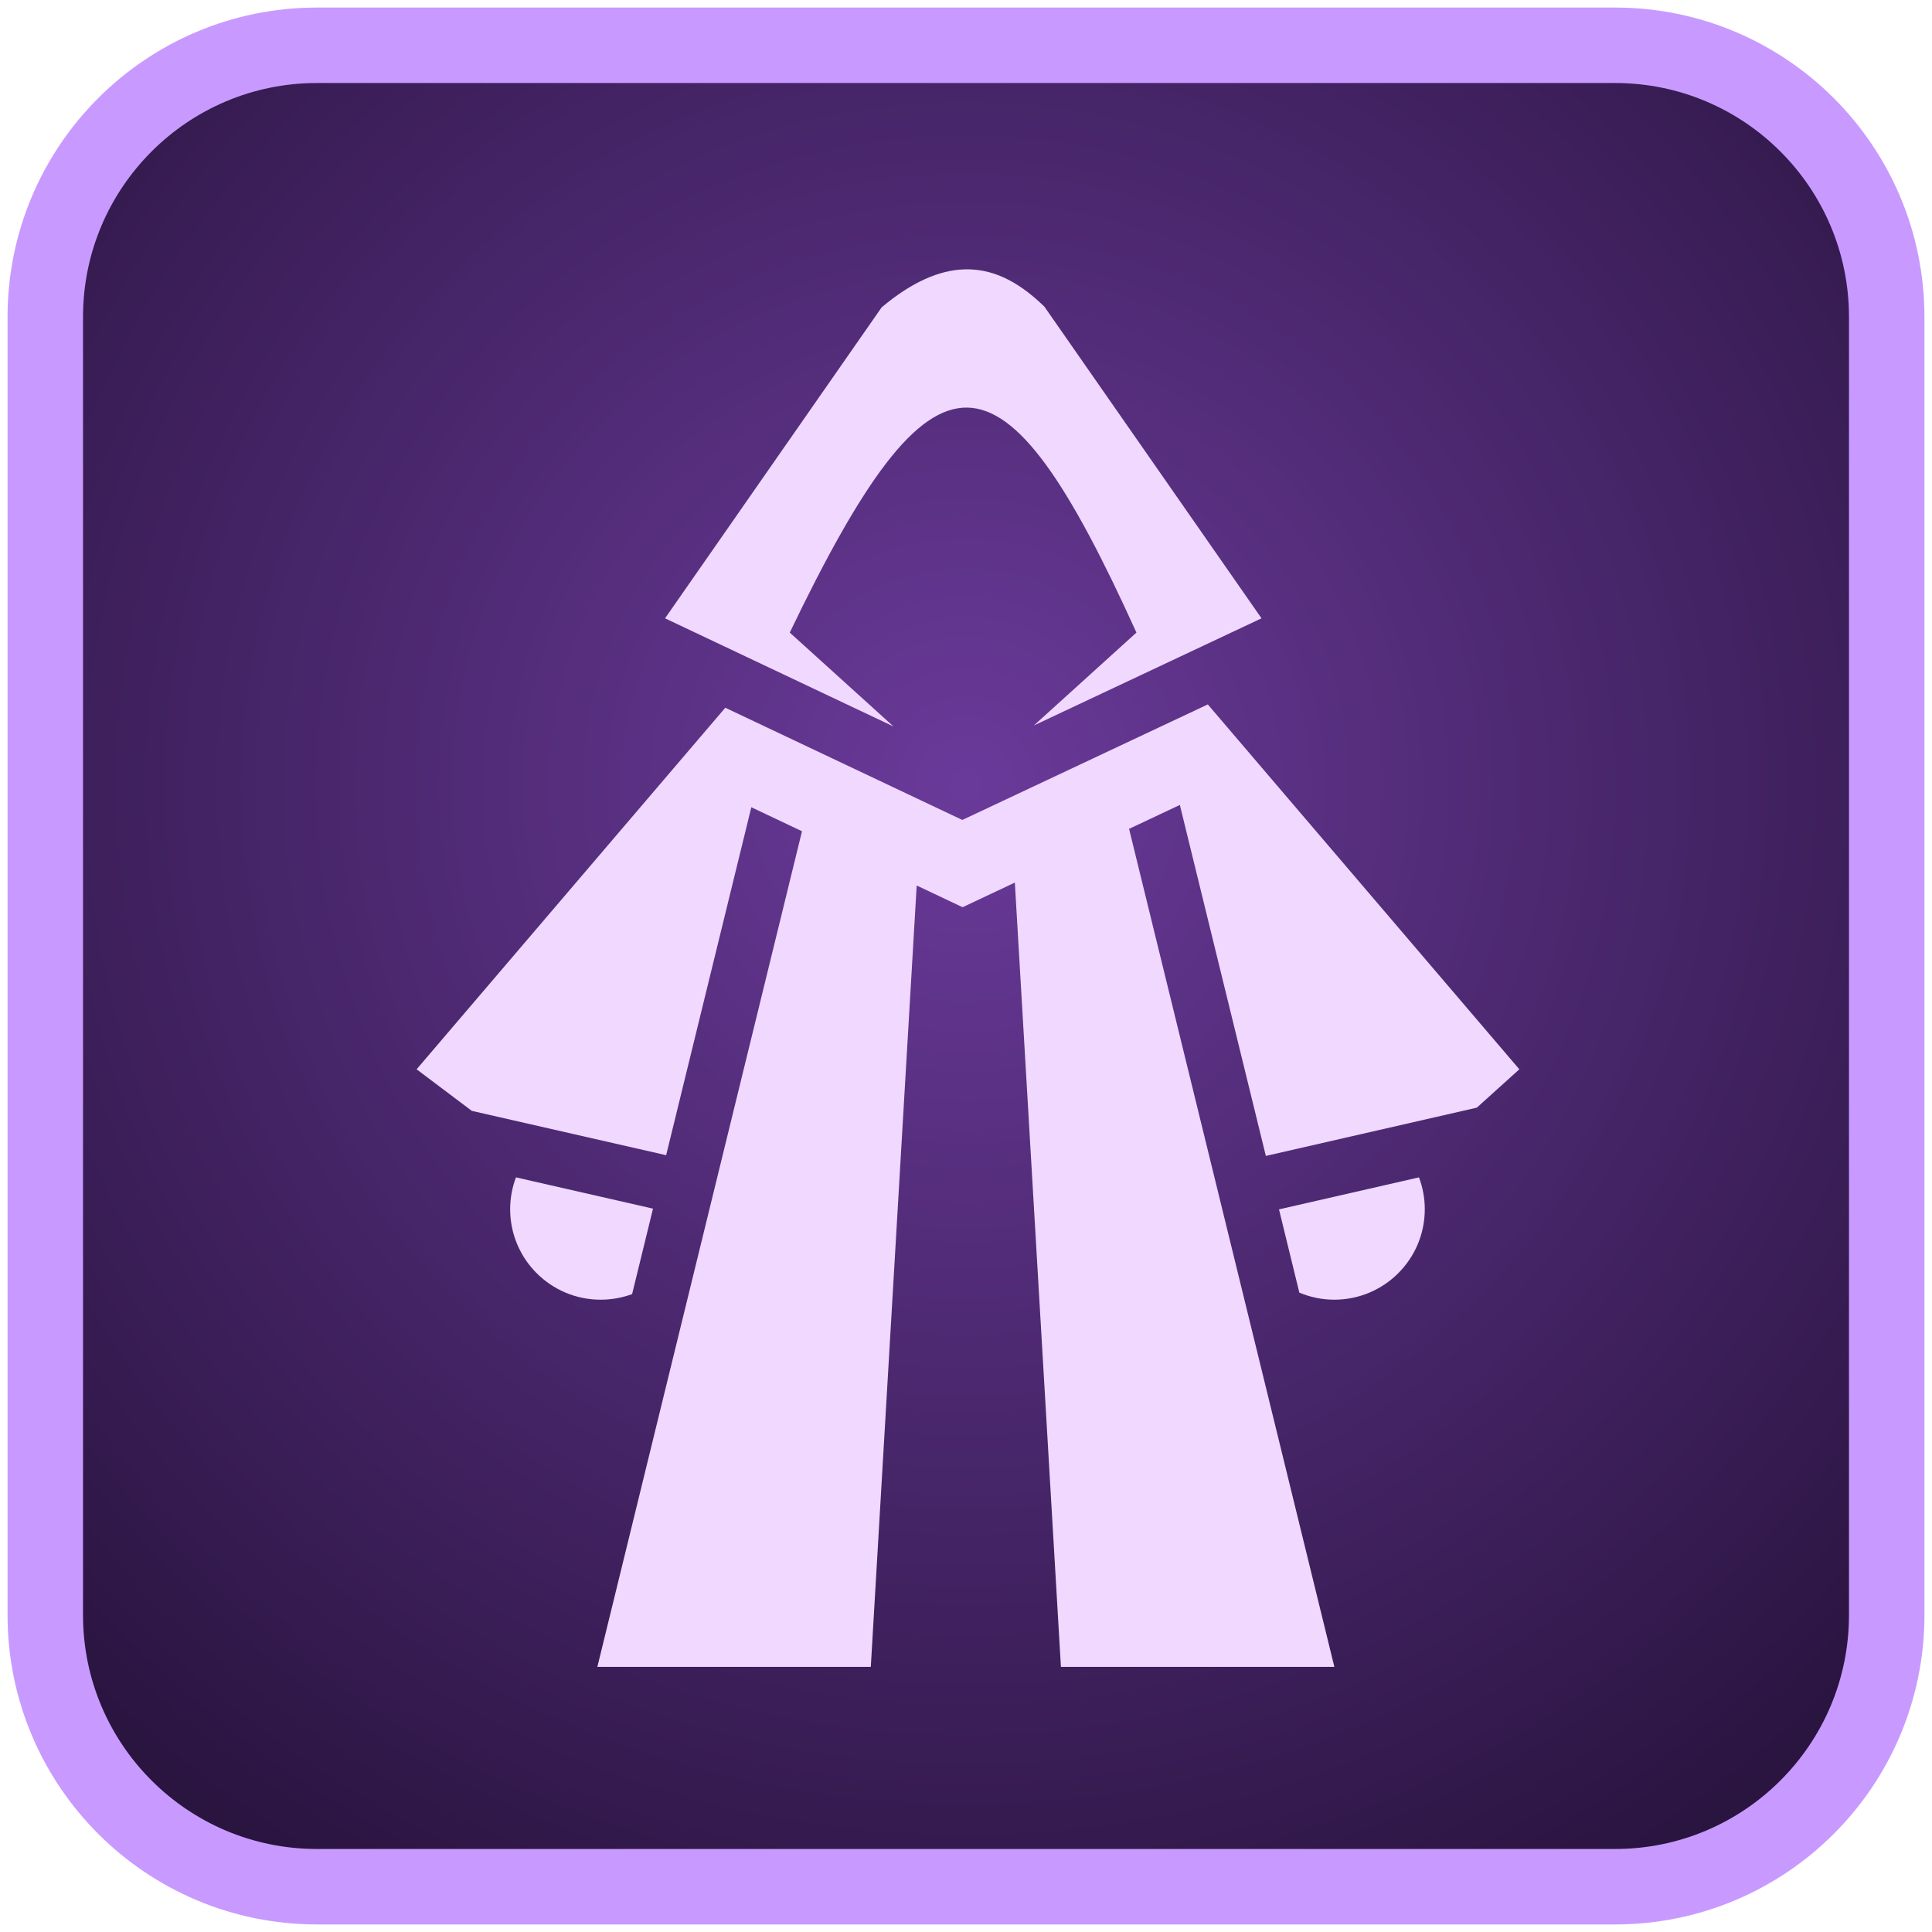
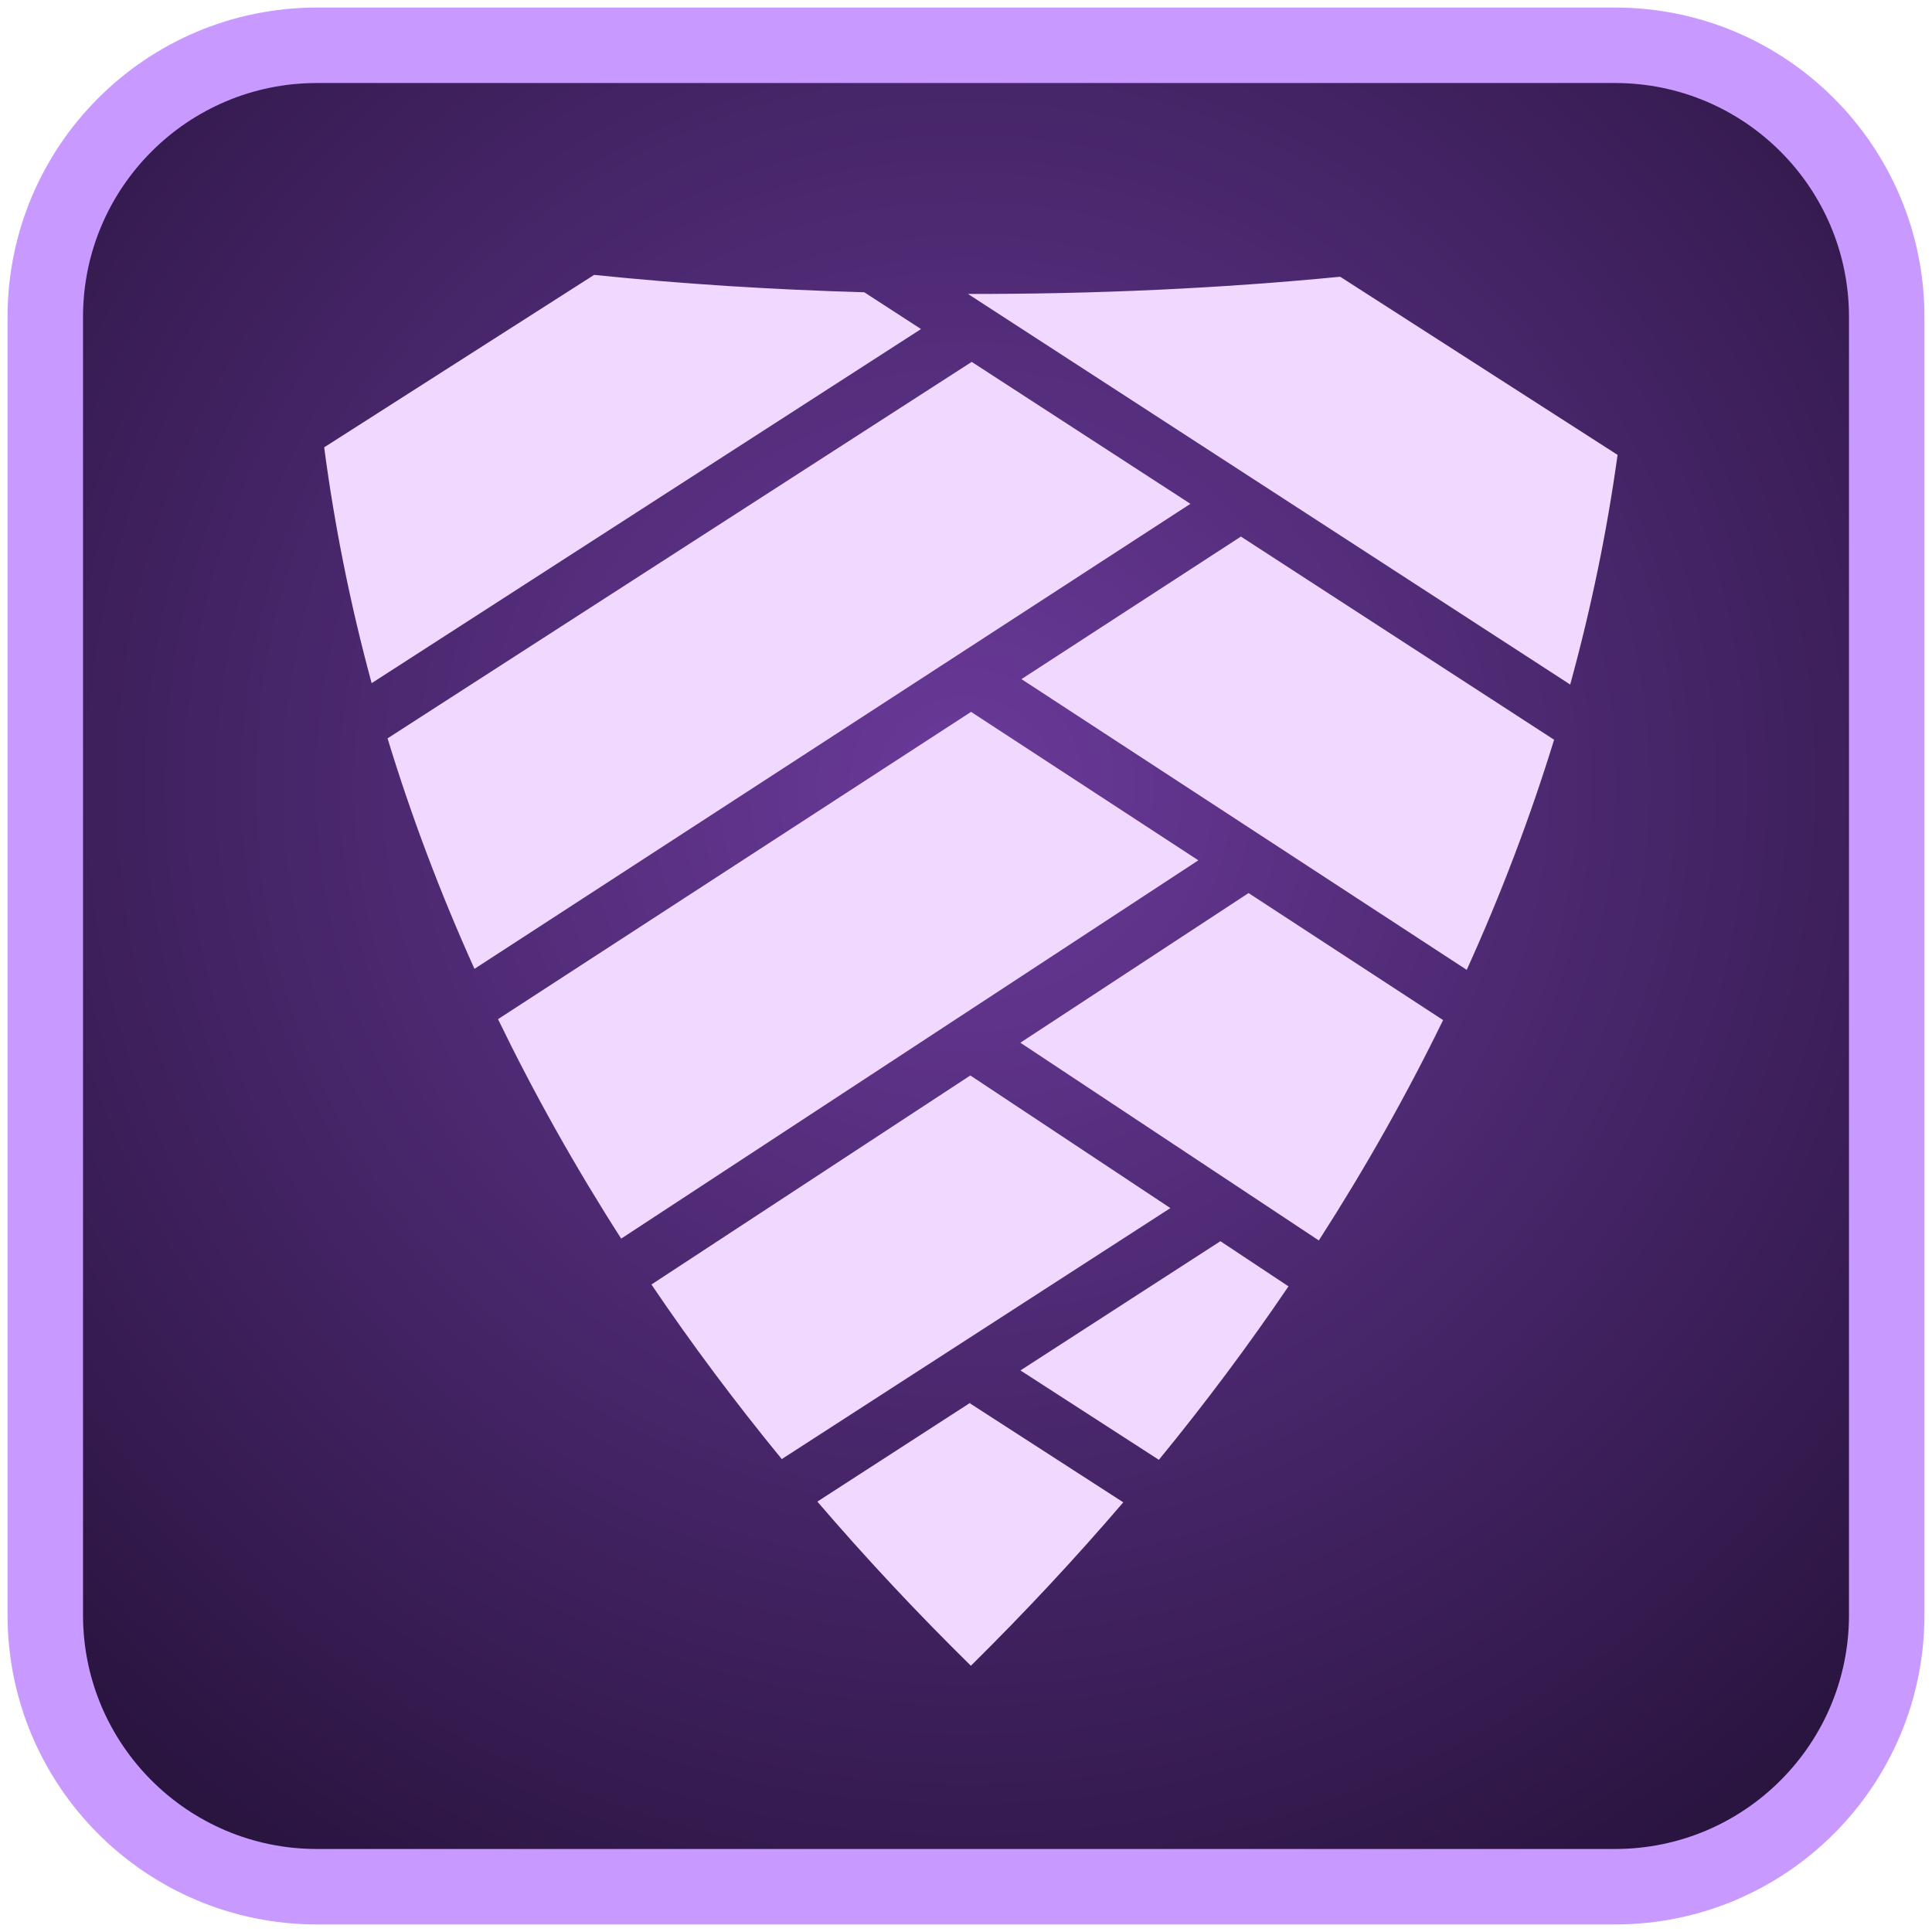
<svg xmlns="http://www.w3.org/2000/svg" viewBox="0 0 512 512">
  <defs>
    <radialGradient id="g" cx="50%" cy="40%" r="70%">
      <stop offset="0" stop-color="#6a3a9a" />
      <stop offset="1" stop-color="#2a1440" />
    </radialGradient>
  </defs>
  <rect x="12" y="12" width="488" height="488" rx="72" fill="url(#g)" stroke="#c89aff" stroke-width="20" />
  <g transform="translate(56.32 56.32) scale(0.78)" fill="#f0d8ff">
-     <path d="M255.563 19.313c-8.59.207-18.054 4.34-28.22 12.906L153.75 137.874l77.625 36.75-35.25-31.906c49.398-102.846 72.005-100.992 117.78 0l-34.842 31.56 77.343-36.405-73.78-105.906c-9.694-9.432-18.4-12.867-27.063-12.657zm82.593 147.812L258.75 204.5l-4 1.875-3.97-1.875-76.56-36.25L69.343 291.094l18.75 14.125 66.03 15.06 28.94-118.217 17.217 8.156-69.53 283.905h92.906l15.594-265.47 15.594 7.376 17.75-8.374 15.656 266.47h92.906l-69.75-284.72 17.25-8.125 29.22 119.25 71.687-16.405L444 291.095l-105.844-123.97zM103.094 327.813c-1.266 3.364-1.97 7.008-1.97 10.812 0 16.984 13.767 30.75 30.75 30.75 3.754 0 7.363-.676 10.69-1.906l7.092-29.033-46.562-10.625zm306.812 0l-47.562 10.875 6.906 28.28c3.65 1.534 7.665 2.407 11.875 2.407 16.984 0 30.75-13.766 30.75-30.75 0-3.81-.706-7.448-1.97-10.813z" />
+     <path d="M129.656 21.188L37.936 79.78c3.54 26.805 8.915 53.547 16.127 80.126L240.72 39.594l-19.282-12.5c-31.28-.885-62.204-2.842-91.782-5.907zm253.47.625c-40.51 3.975-83.496 5.938-126.47 5.843l204.625 132.72c7.108-25.89 12.487-51.92 16.095-78.032l-94.25-60.53zM257.937 50.75L59.468 178.656c8.025 26.32 17.865 52.456 29.532 78.313l243.25-158-74.313-48.22zm91.468 59.344l-74.562 48.437 151.28 98.782c11.714-25.803 21.592-51.91 29.688-78.187l-106.406-69.03zm-91.687 59.562L97 274.062c12.202 25.17 26.14 50.064 41.844 74.563l196.094-128.53-77.22-50.44zM352 231.22l-77.53 50.843 101.405 67.187c15.822-24.6 29.895-49.584 42.22-74.875L352 231.22zm-94.53 61.968l-108.345 71.03c13.564 20.062 28.326 39.847 44.28 59.313l132.032-85.28-67.968-45.063zm84.967 56.312L274.5 393.406l47.03 30.375c15.845-19.342 30.513-38.993 44.033-58.936L342.438 349.5zm-84.968 54.875L205.5 437.97c16.233 18.933 33.614 37.54 52.156 55.78 18.385-18.152 35.637-36.678 51.78-55.53l-52.092-33.626.125-.22z" />
  </g>
</svg>
